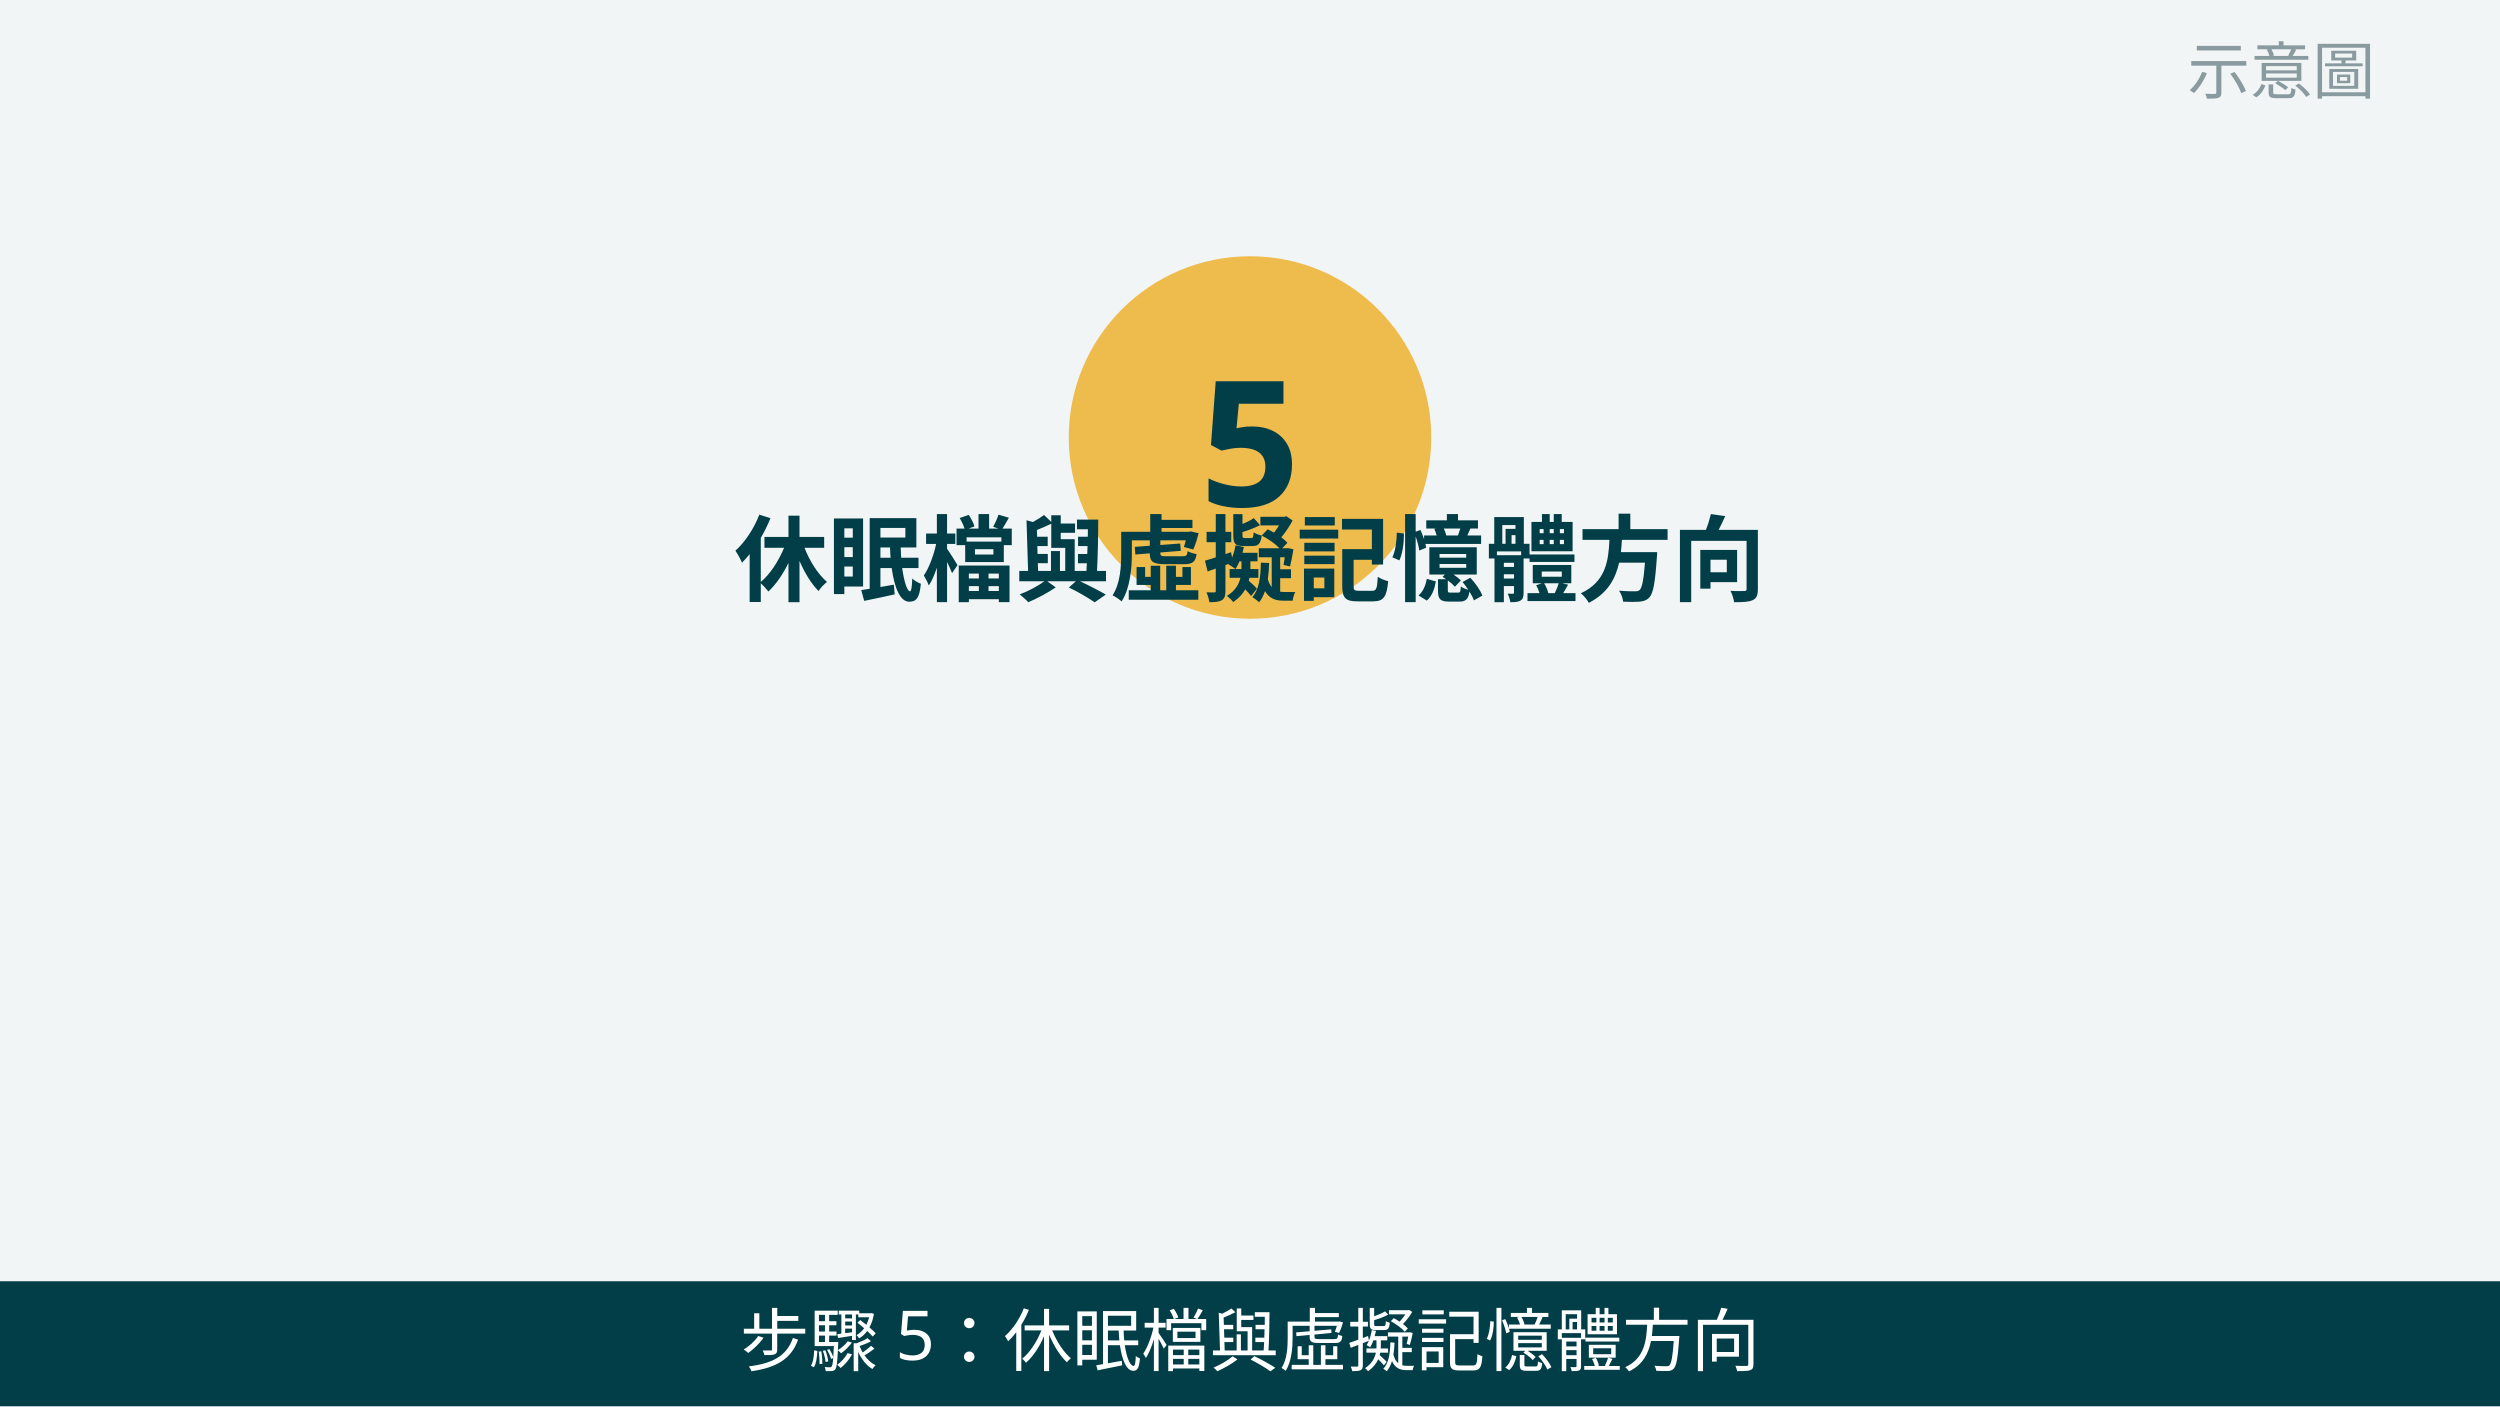
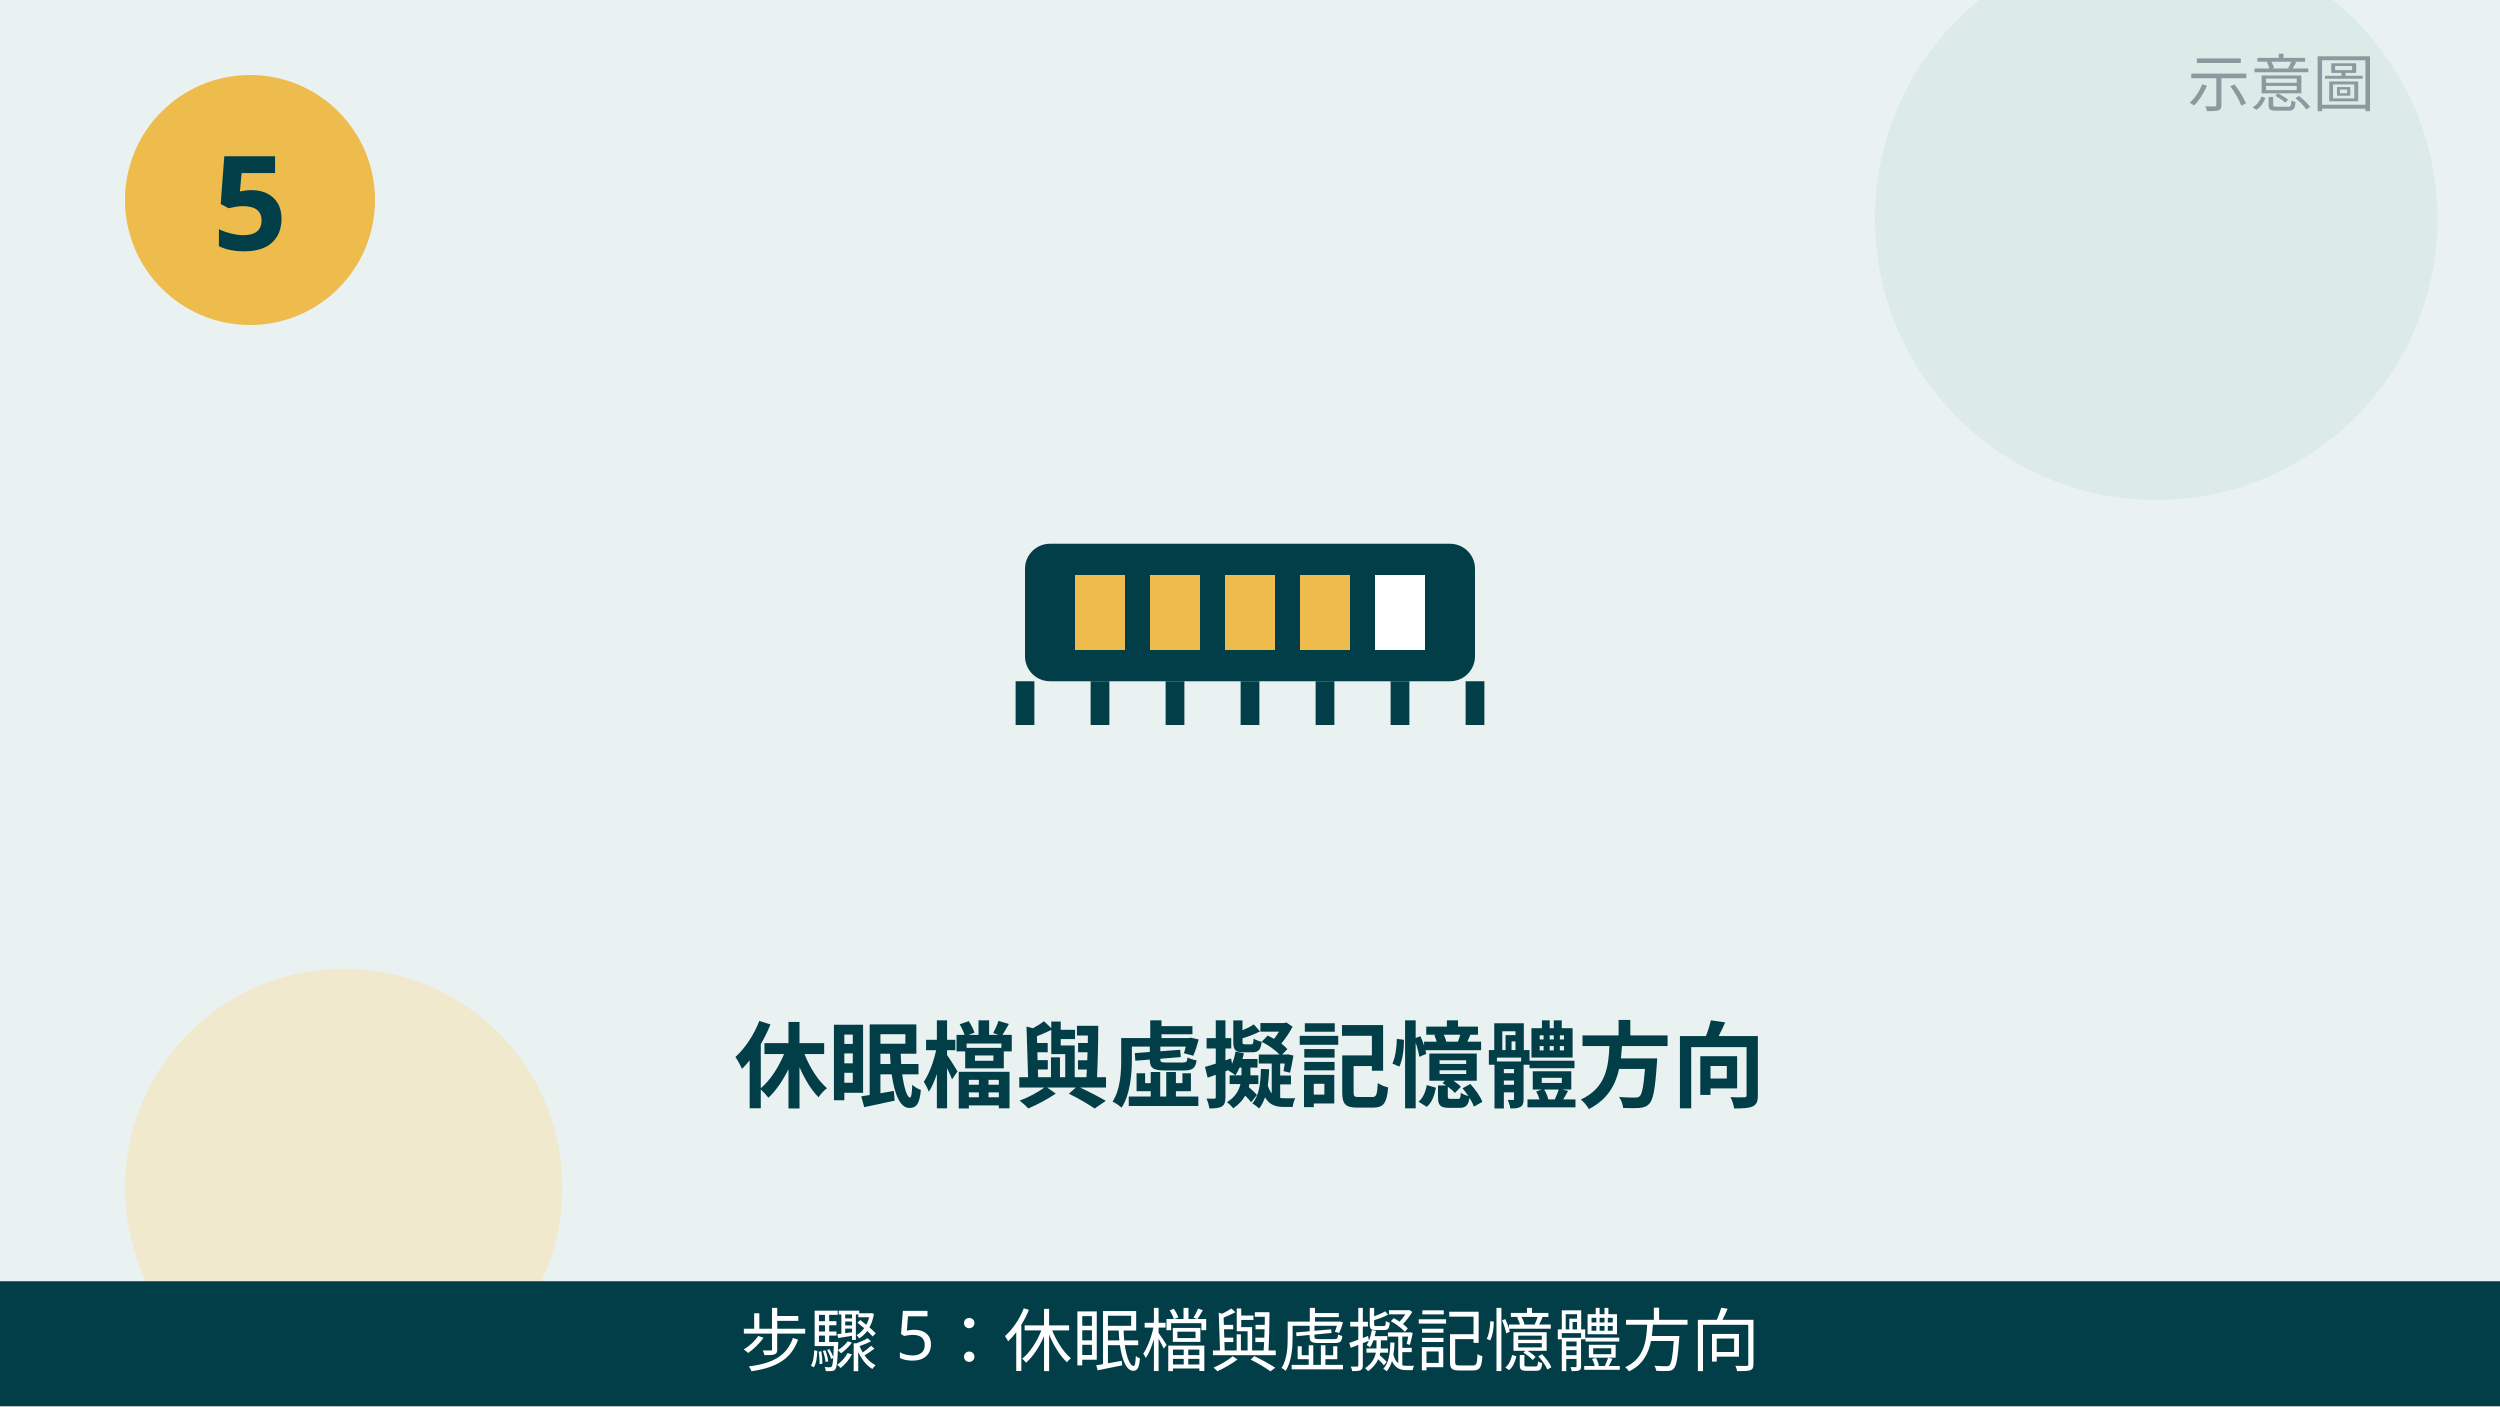
<svg xmlns="http://www.w3.org/2000/svg" width="800" height="450" viewBox="0 0 800 450" font-family="Noto Sans TC, sans-serif">
-   <rect width="800" height="450" fill="#f2f5f5" />
-   <text x="700" y="30" font-size="20" fill="#8a9ba0">示意圖</text>
-   <circle cx="400" cy="140" r="58" fill="#eebb4d" />
-   <text x="400" y="162" font-size="56" fill="#013e47" text-anchor="middle" font-weight="bold">5</text>
-   <text x="400" y="190" font-size="30" fill="#013e47" text-anchor="middle" font-weight="bold">休眠檔與虛擬記憶體方向</text>
+   <rect width="800" height="450" fill="#e9f2f1" />
+   <circle cx="690" cy="70" r="90" fill="#dcebe8" />
+   <circle cx="110" cy="380" r="70" fill="#f3e5bd" opacity="0.7" />
+   <text x="700" y="34" font-size="20" fill="#8a9ba0">示意圖</text>
+   <circle cx="80" cy="64" r="40" fill="#eebb4d" />
+   <text x="80" y="80" font-size="42" fill="#013e47" text-anchor="middle" font-weight="bold">5</text>
+   <g transform="translate(300,96)">
+     <rect x="28" y="78" width="144" height="44" rx="8" fill="#013e47" />
+     <rect x="44" y="88" width="16" height="24" fill="#eebb4d" />
+     <rect x="68" y="88" width="16" height="24" fill="#eebb4d" />
+     <rect x="92" y="88" width="16" height="24" fill="#eebb4d" />
+     <rect x="116" y="88" width="16" height="24" fill="#eebb4d" />
+     <rect x="140" y="88" width="16" height="24" fill="#ffffff" />
+     <path d="M28 122 v14 M52 122 v14 M76 122 v14 M100 122 v14 M124 122 v14 M148 122 v14 M172 122 v14" stroke="#013e47" stroke-width="6" />
+   </g>
+   <text x="400" y="352" font-size="30" fill="#013e47" text-anchor="middle" font-weight="bold">休眠檔與虛擬記憶體方向</text>
  <rect x="0" y="410" width="800" height="40" fill="#013e47" />
  <text x="400" y="437" font-size="22" fill="#ffffff" text-anchor="middle">步驟 5：休眠檔與虛擬記憶體方向</text>
</svg>
